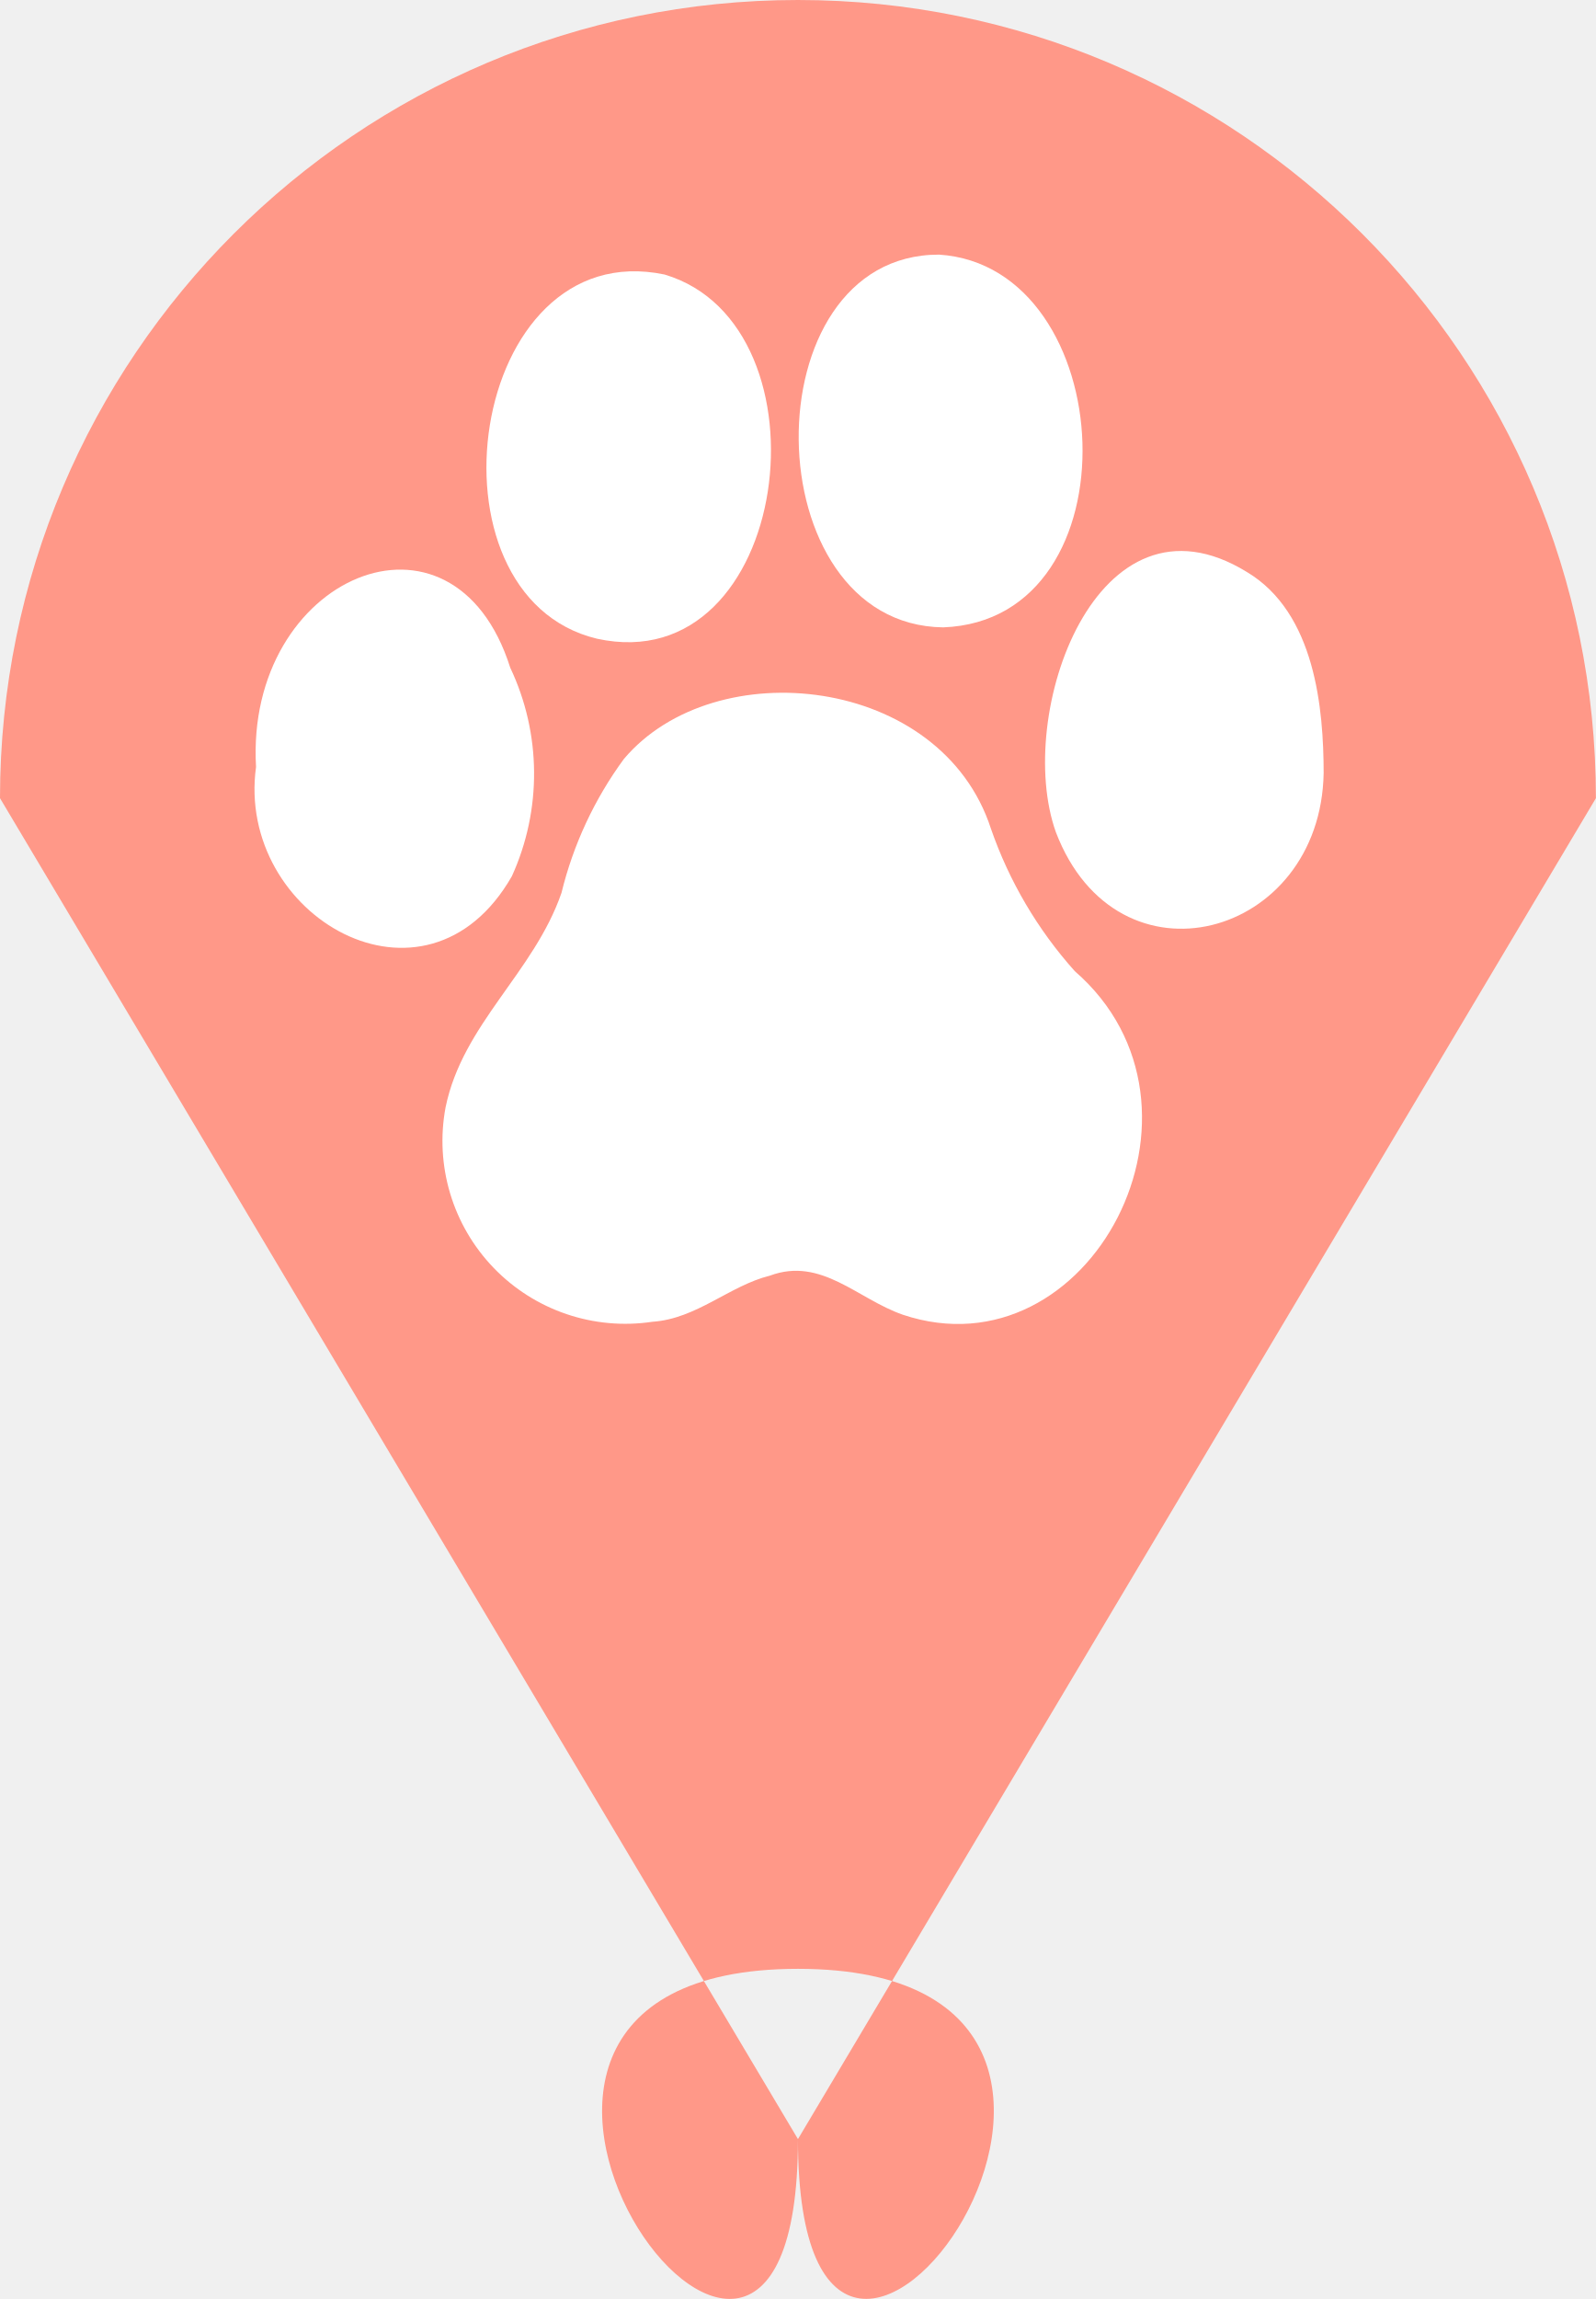
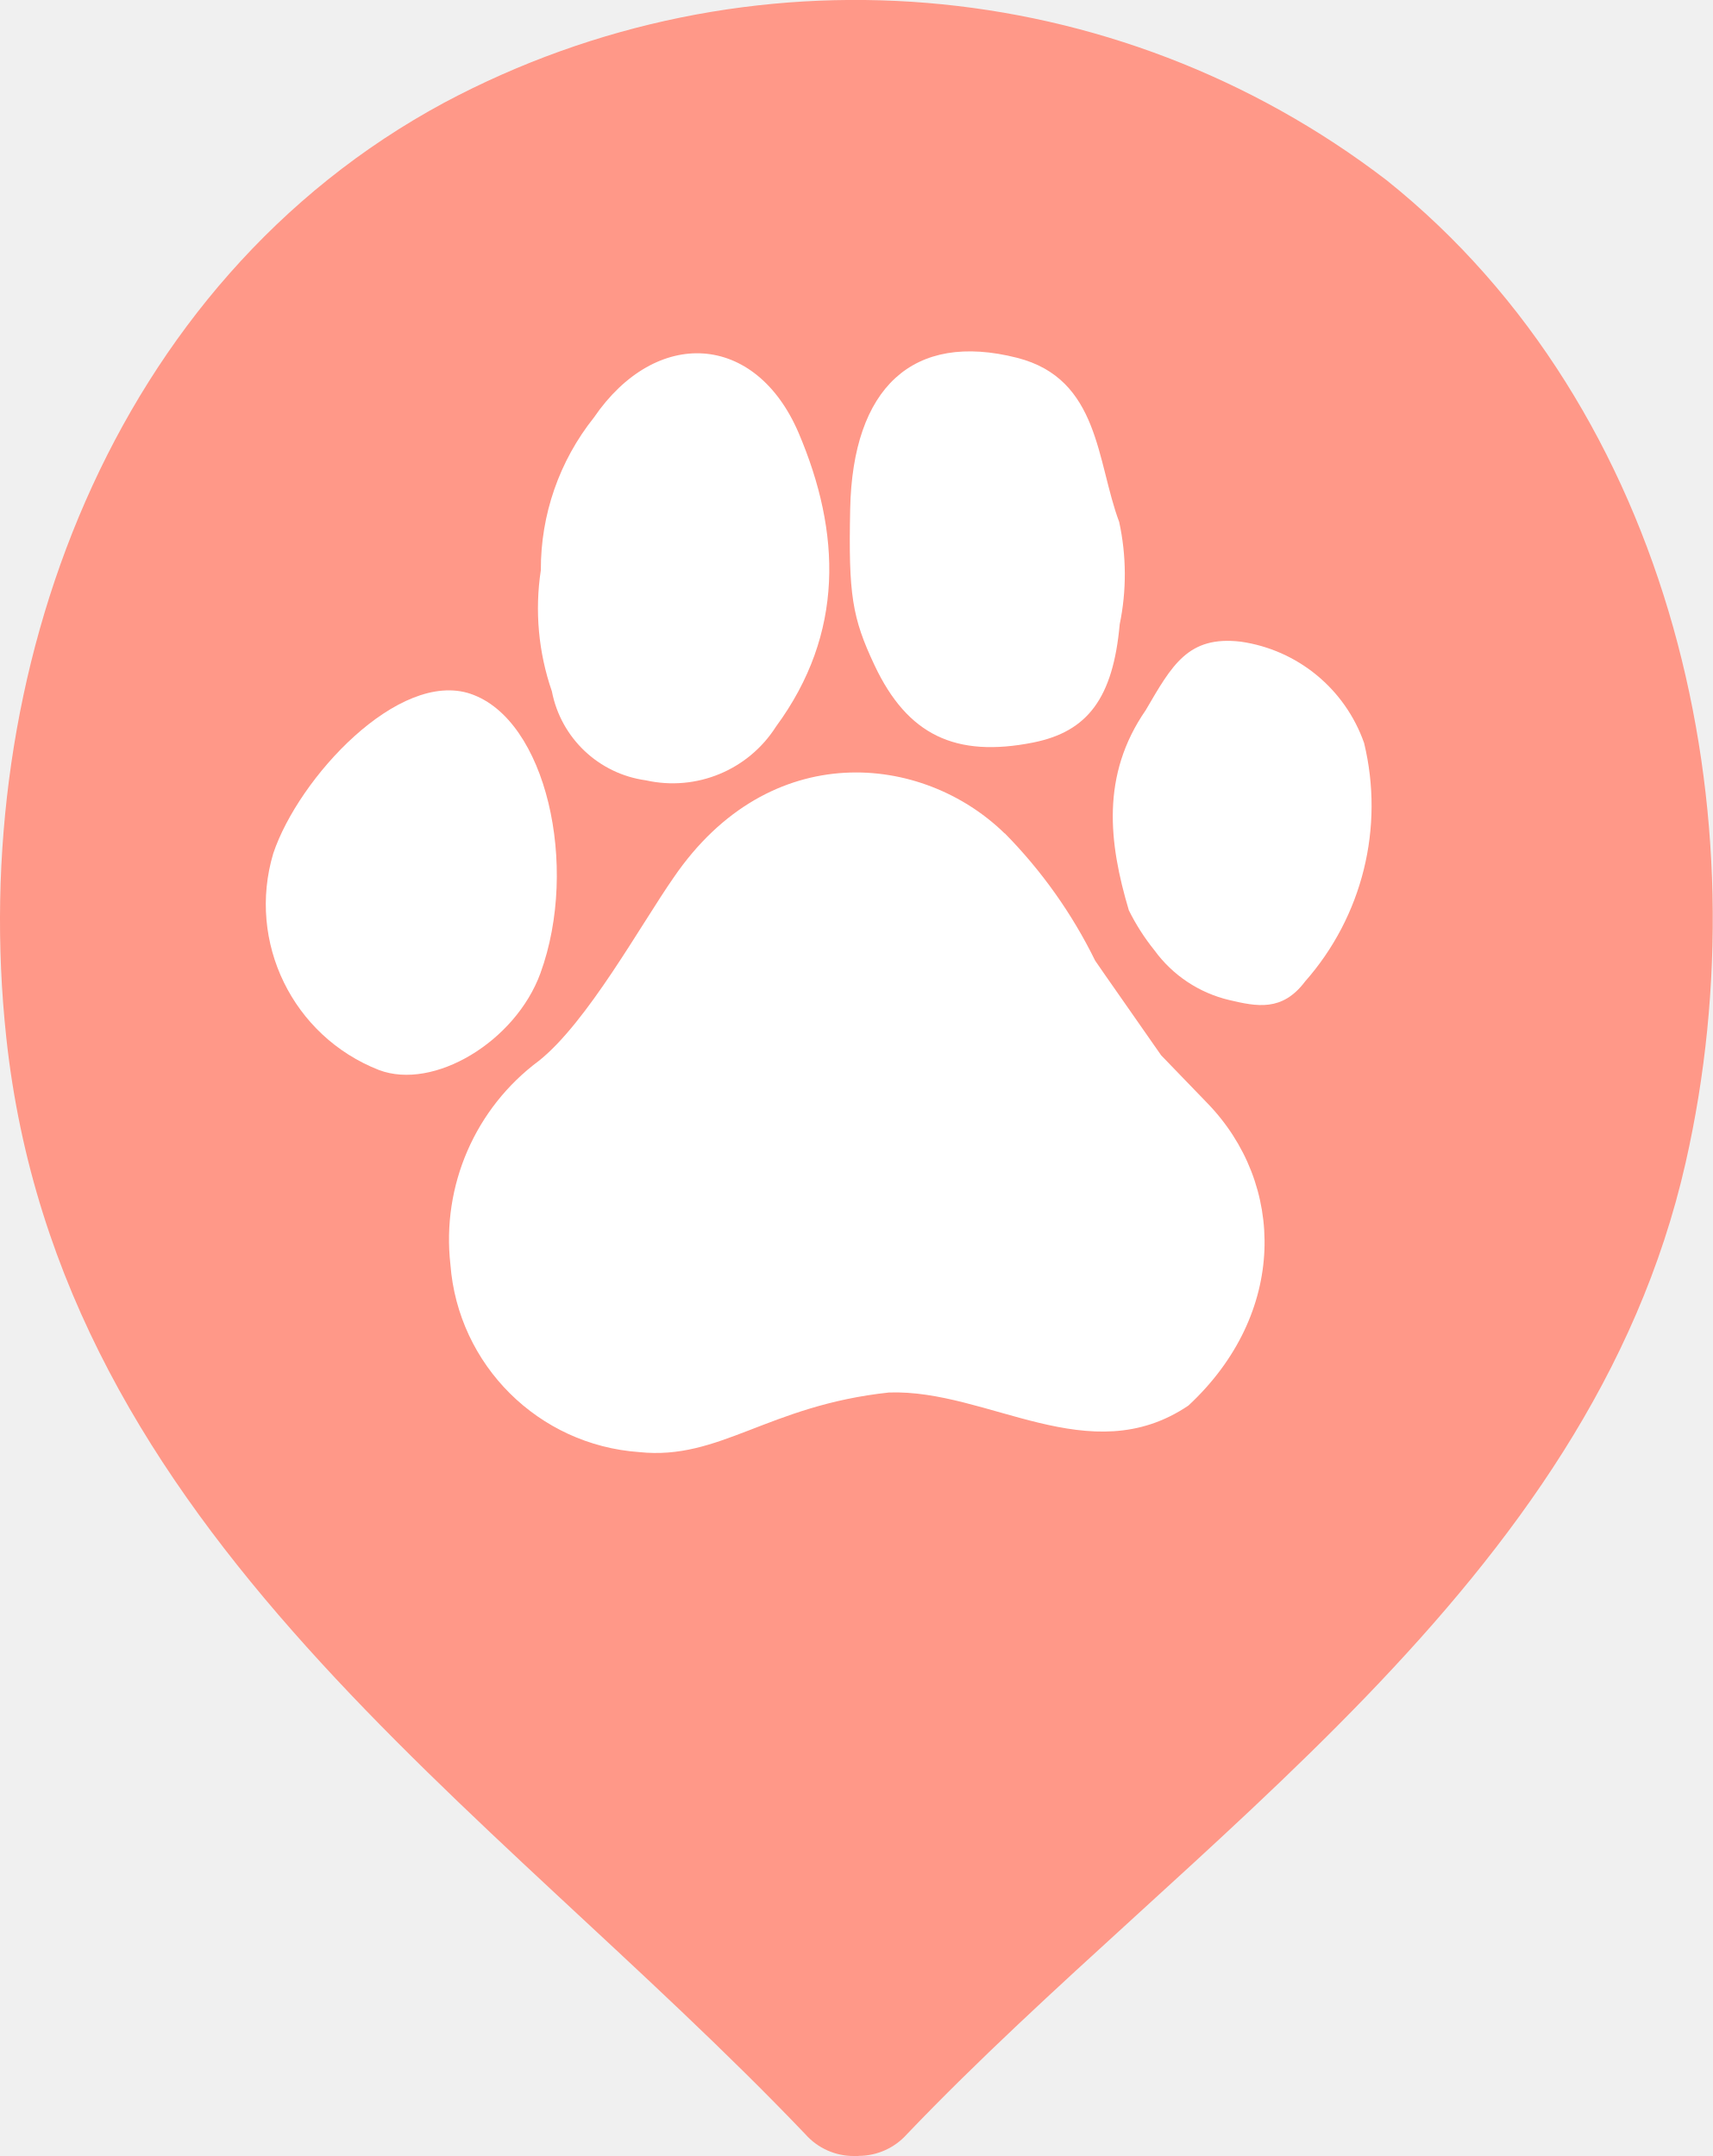
- <svg xmlns="http://www.w3.org/2000/svg" width="30" height="43.205" viewBox="0 0 30 43.205">
-   <g id="그룹_3654" data-name="그룹 3654" transform="translate(-328.46 -1834.718)">
-     <path id="사각형_152" data-name="사각형 152" d="M15,0A15,15,0,0,1,30,15L15,40.2c0,8.284,8.284-3.2,0-3.2s0,11.486,0,3.2L0,15A15,15,0,0,1,15,0Z" transform="translate(328.46 1834.718)" fill="#ff9888" />
-     <g id="그룹_3655" data-name="그룹 3655" transform="translate(333.245 1839.503)">
-       <path id="패스_1249" data-name="패스 1249" d="M353.9,1861.028a7.891,7.891,0,0,1-1.575-2.675c-.935-2.883-5.189-3.337-6.9-1.312a7.1,7.1,0,0,0-1.173,2.516c-.518,1.5-1.857,2.463-2.179,4.03a3.436,3.436,0,0,0,3.887,4.031c.835-.056,1.448-.678,2.21-.867.965-.359,1.645.439,2.5.735C354.185,1868.661,356.843,1863.585,353.9,1861.028Z" transform="translate(-338.482 -1847.563)" fill="#fff" />
-       <path id="패스_1250" data-name="패스 1250" d="M345.694,1850.915h0c3.653.8,4.488-5.888,1.271-6.844C343.271,1843.3,342.326,1850.105,345.694,1850.915Z" transform="translate(-339.258 -1843.697)" fill="#fff" />
-       <path id="패스_1251" data-name="패스 1251" d="M341.459,1854.266c-1.072-3.391-4.985-1.714-4.779,1.864-.386,2.8,3.191,4.88,4.809,2.054h0A4.652,4.652,0,0,0,341.459,1854.266Z" transform="translate(-336.652 -1846.502)" fill="#fff" />
-       <path id="패스_1252" data-name="패스 1252" d="M355.712,1850.538c3.673-.138,3.333-6.783-.078-7.005C352.064,1843.529,352.143,1850.491,355.712,1850.538Z" transform="translate(-342.767 -1843.533)" fill="#fff" />
-       <path id="패스_1253" data-name="패스 1253" d="M364.178,1852.29c-2.818-1.732-4.374,2.683-3.588,4.89,1.158,3.034,4.982,1.994,5.034-1.112C365.622,1854.873,365.471,1853.06,364.178,1852.29Z" transform="translate(-345.527 -1846.327)" fill="#fff" />
-     </g>
+ <svg xmlns="http://www.w3.org/2000/svg" id="그룹_5831" data-name="그룹 5831" width="63.209" height="79.58" viewBox="0 0 63.209 79.58">
+   <g id="그룹_5832" data-name="그룹 5832">
+     <path id="패스_1562" data-name="패스 1562" d="M31.66,79.58h-.135a2.377,2.377,0,0,1-1.8-.8C17.988,66.483,2.2,56.591.231,38.289c-1.442-13.413,3.854-27.865,16.163-34.5A32.232,32.232,0,0,1,51.18,6.658c10.564,8.454,13.94,23.433,11.03,36.25-3.543,15.648-18.293,24.93-28.74,35.867a2.389,2.389,0,0,1-1.758.8Z" transform="translate(0 0)" fill="#ff9888" />
+     <path id="패스_1563" data-name="패스 1563" d="M44.385,43.317c-3.029-2.966-8.683-3.551-12.216,1.621-1.21,1.734-3.181,5.337-4.974,6.767a8.215,8.215,0,0,0-3.268,7.517,7.516,7.516,0,0,0,6.967,6.927c2.979.315,4.747-1.721,9.223-2.2,3.66-.123,7.4,2.946,11.046.483,3.645-3.384,3.611-8.184.674-11.189l-1.68-1.74c0-.008-2.439-3.486-2.436-3.495a17.963,17.963,0,0,0-3.336-4.7" transform="translate(-7.305 -12.551)" fill="#fff" />
+     <path id="패스_1564" data-name="패스 1564" d="M32.578,34.543a4.517,4.517,0,0,0,4.8-1.983c2.536-3.447,2.4-7.167.836-10.839-1.588-3.713-5.267-3.921-7.559-.565A8.972,8.972,0,0,0,28.7,26.783a9.37,9.37,0,0,0,.407,4.474,4.1,4.1,0,0,0,3.472,3.286" transform="translate(-8.74 -5.74)" fill="#fff" />
+     <path id="패스_1565" data-name="패스 1565" d="M51.945,33.114c1.994-.4,2.938-1.632,3.183-4.363a9.1,9.1,0,0,0-.02-3.778c-.836-2.233-.721-5.279-3.763-6.056-3.859-.983-6.074,1.108-6.164,5.579-.065,3.163.069,4.008.9,5.771,1.212,2.567,2.979,3.422,5.862,2.848" transform="translate(-13.805 -5.709)" fill="#fff" />
+     <path id="패스_1566" data-name="패스 1566" d="M21.689,36.828c-2.659-.9-6.351,3.1-7.286,5.889a6.568,6.568,0,0,0,3.9,7.995c2.019.764,5.038-1.044,5.96-3.574,1.438-3.952.206-9.369-2.575-10.309" transform="translate(-4.318 -11.217)" fill="#fff" />
+     <path id="패스_1567" data-name="패스 1567" d="M66.237,46.645a9.809,9.809,0,0,0,2.183-8.808,5.676,5.676,0,0,0-4.55-3.74c-1.95-.232-2.54.871-3.511,2.531-1.657,2.4-1.361,4.9-.621,7.384a8.016,8.016,0,0,0,.942,1.473,4.769,4.769,0,0,0,2.77,1.841c1.009.237,1.946.433,2.787-.68" transform="translate(-18.078 -10.412)" fill="#fff" />
  </g>
</svg>
